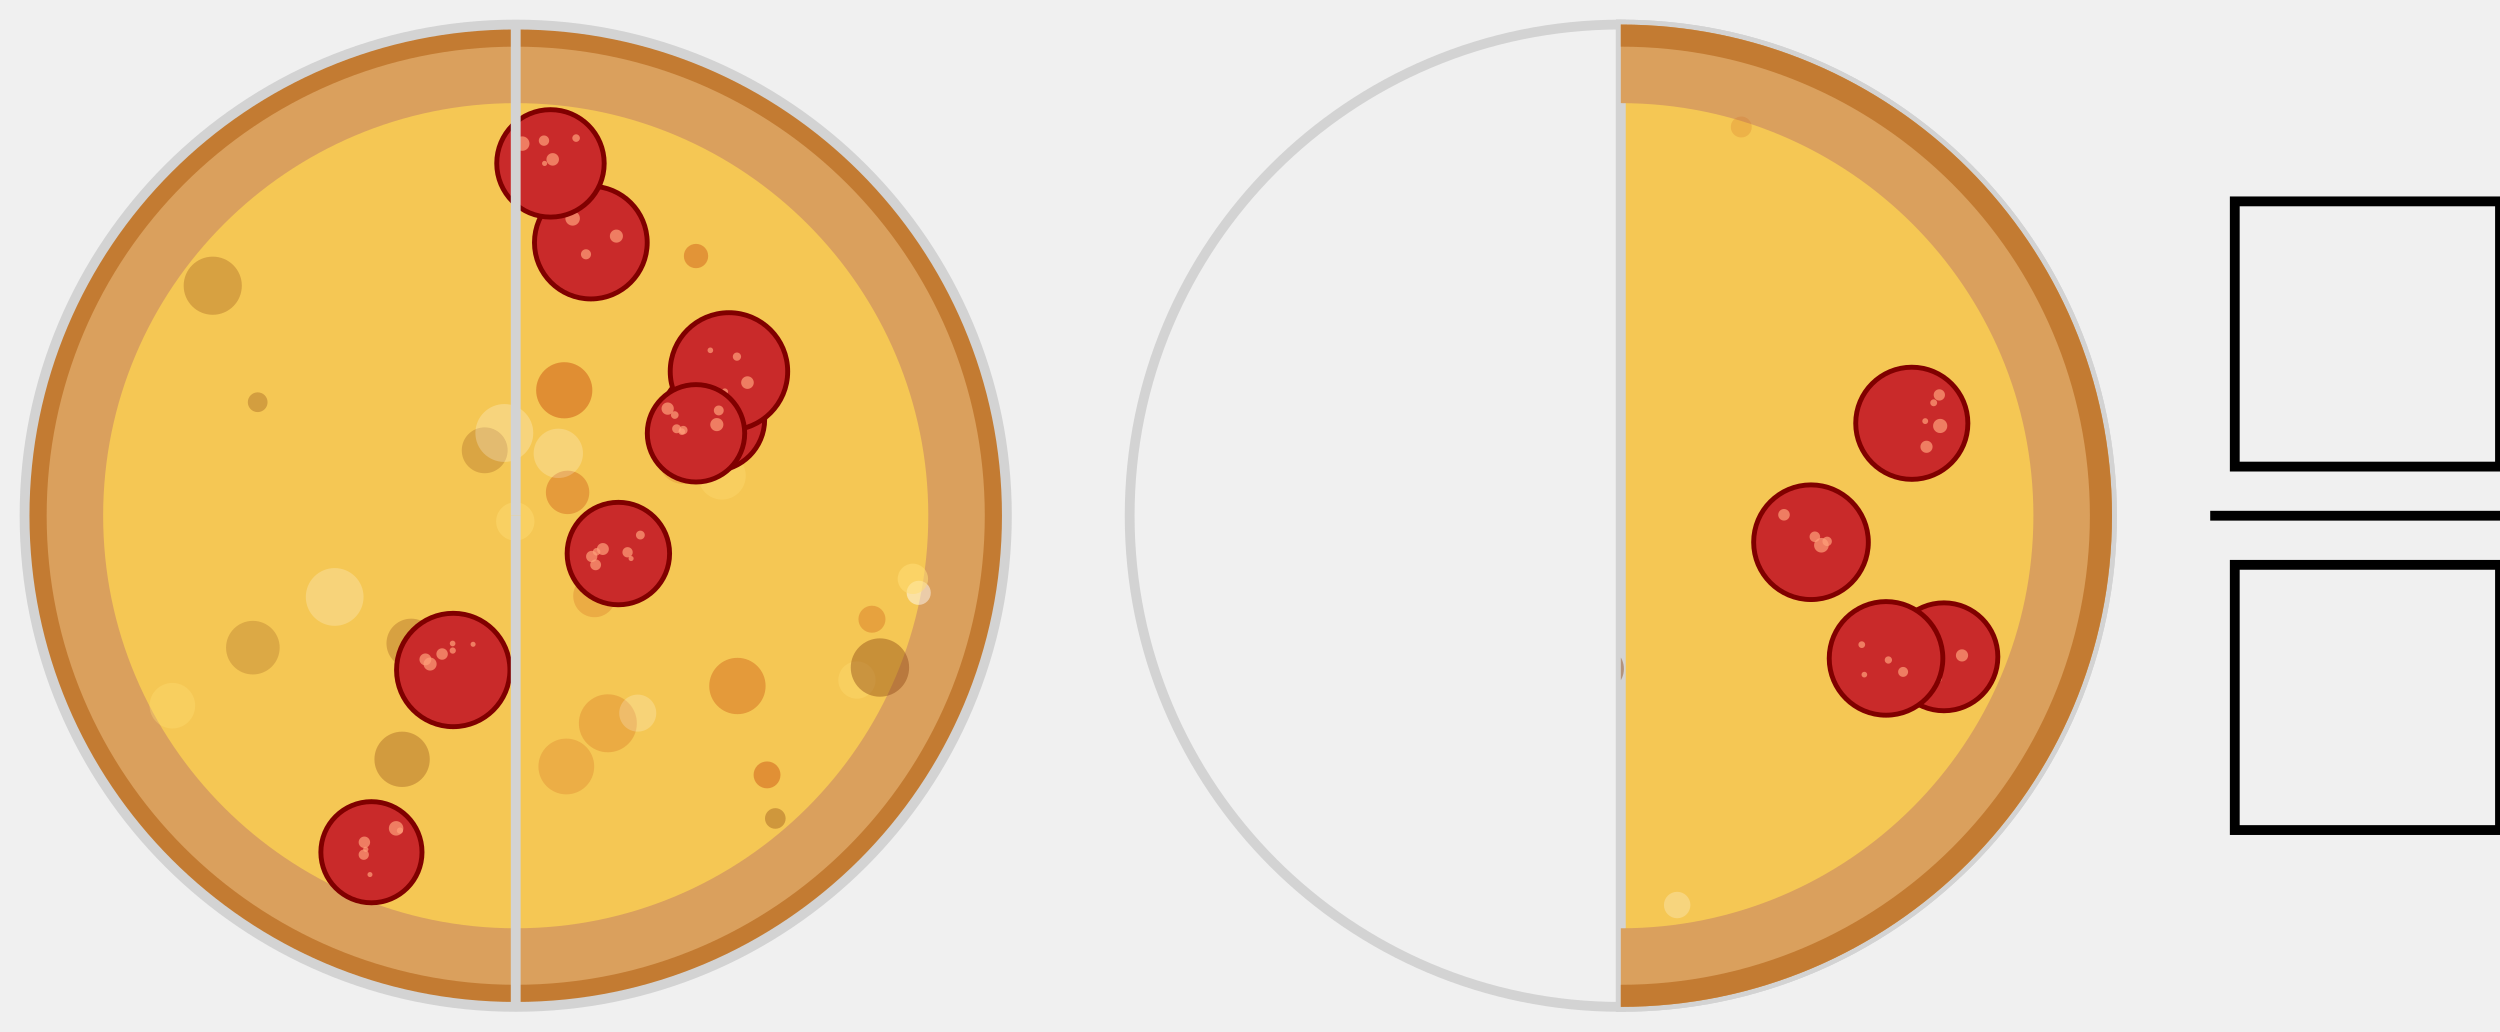
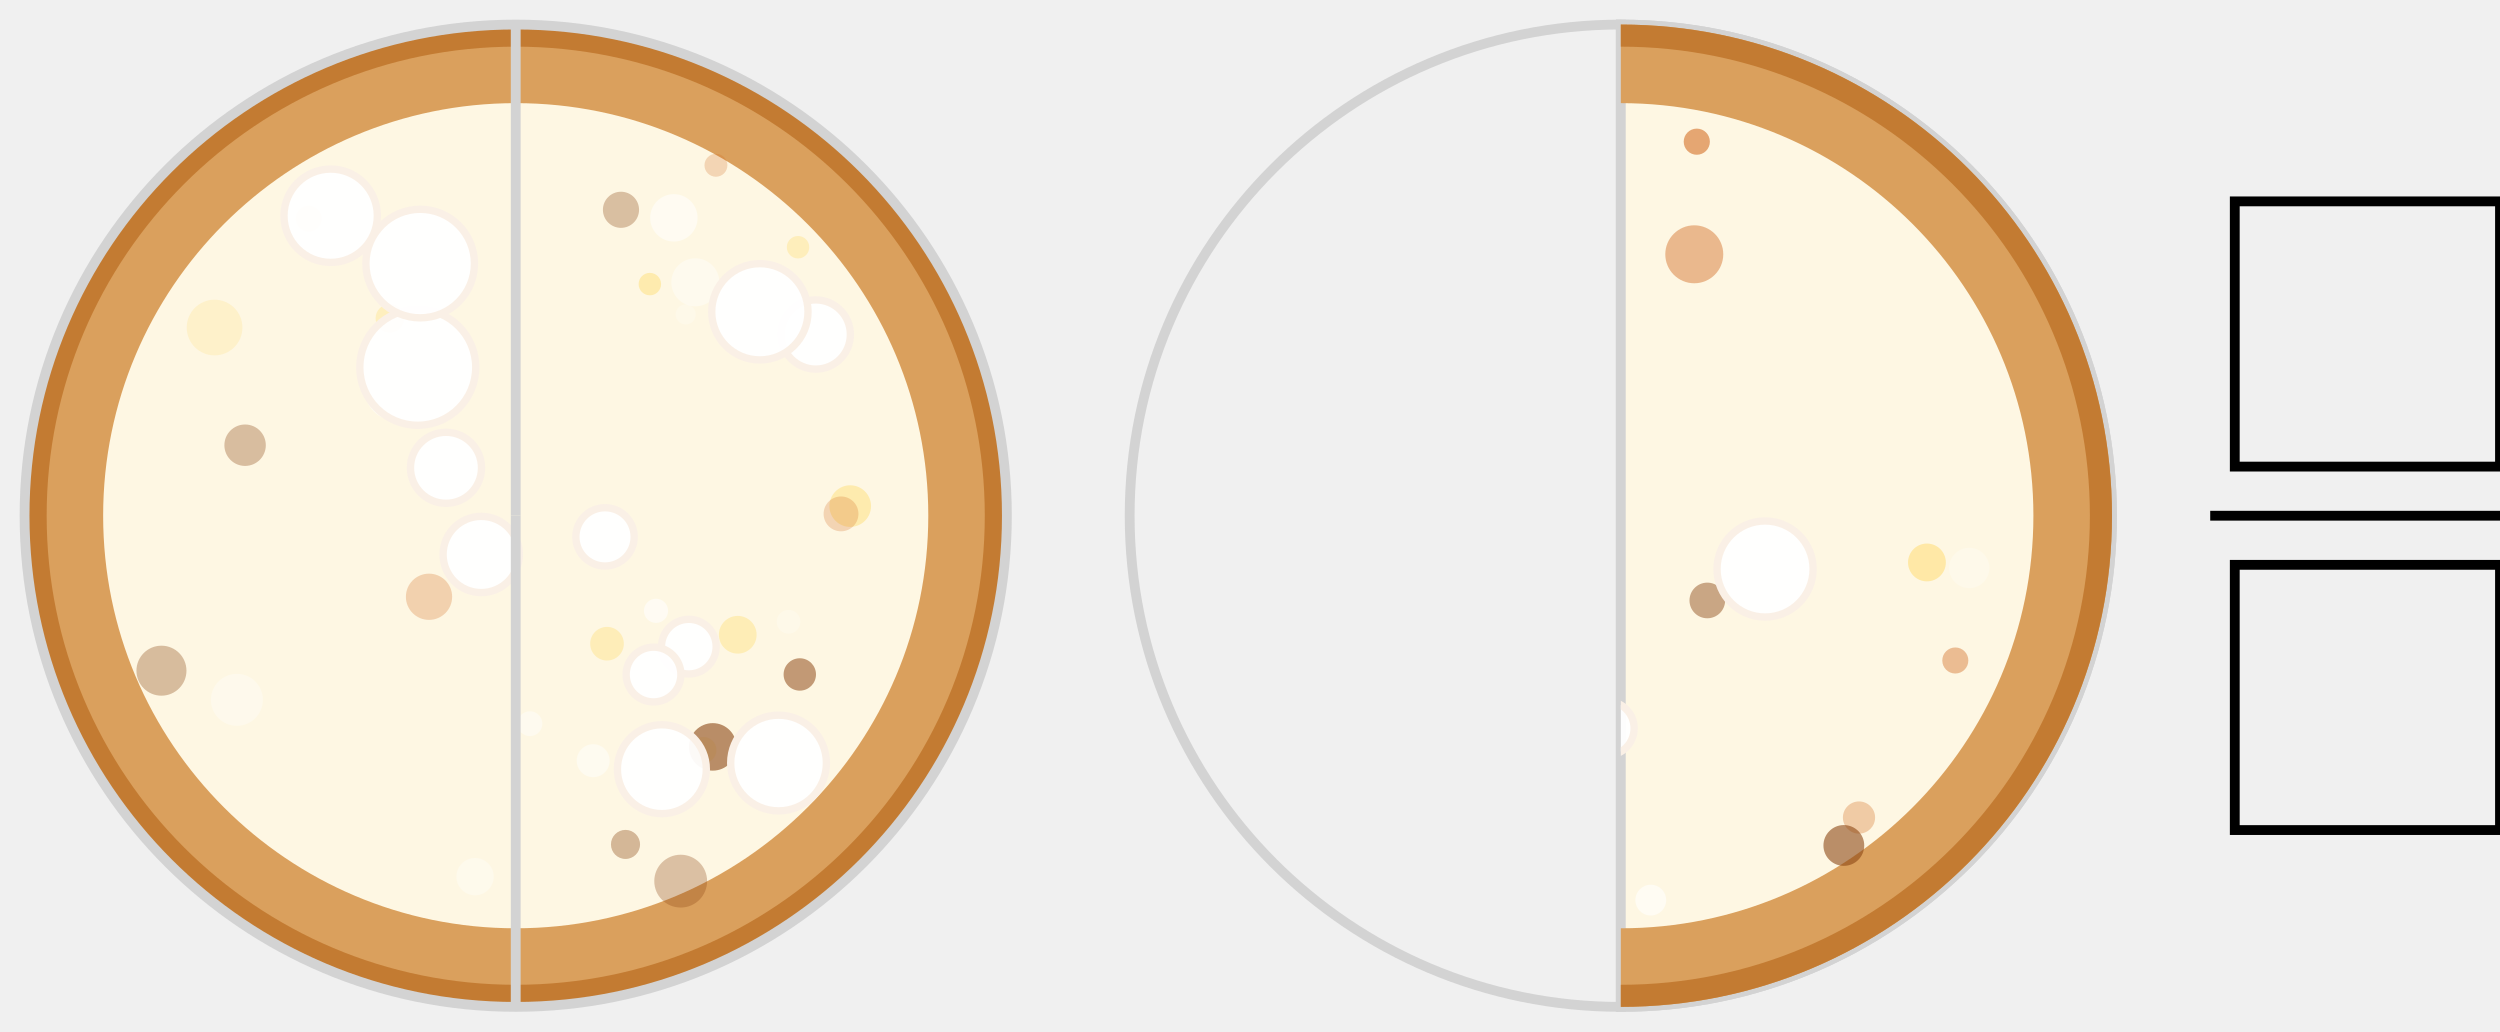
<svg xmlns="http://www.w3.org/2000/svg" xmlns:xlink="http://www.w3.org/1999/xlink" width="509.0" height="210.0">
  <svg x="0.0" y="0.0" width="210.0" height="210.0" viewBox="0 0 210 210">
    <defs>
-       <clipPath id="clip-4527437856-4473278288">
+       <clipPath id="clip-4564809760-4551474000">
        <circle cx="105.0" cy="105.0" r="100" fill="none" />
      </clipPath>
    </defs>
    <g>
-       <circle cx="105.0" cy="105.0" r="100" fill="#F5C754" />
-       <use xlink:href="#clip-4527437856-4473278288" />
-       <g clip-path="url(#clip-4527437856-4473278288)">
+       <circle cx="105.0" cy="105.0" r="100" fill="#FEF7E3" />
+       <use xlink:href="#clip-4564809760-4551474000" />
+       <g clip-path="url(#clip-4564809760-4551474000)">
        <circle cx="105.0" cy="105.0" r="92" stroke="#DAA05D" stroke-width="16" fill="none" />
        <circle cx="105.0" cy="105.0" r="98" stroke="#C37B32" stroke-width="5" fill="none" />
-         <circle cx="174.473" cy="138.455" r="3.792" fill="#FFDE75" fill-opacity="0.334" />
-         <circle cx="104.914" cy="106.17" r="3.897" fill="#FFDE75" fill-opacity="0.421" />
-         <circle cx="81.867" cy="154.597" r="5.636" fill="#8B4513" fill-opacity="0.331" />
-         <circle cx="139.079" cy="93.502" r="5.025" fill="#D2691E" fill-opacity="0.238" />
-         <circle cx="68.141" cy="121.54" r="5.879" fill="#FFFFFF" fill-opacity="0.222" />
-         <circle cx="51.482" cy="131.864" r="5.46" fill="#8B4513" fill-opacity="0.228" />
-         <circle cx="98.685" cy="91.683" r="4.672" fill="#8B4513" fill-opacity="0.256" />
-         <circle cx="114.879" cy="79.462" r="5.721" fill="#D2691E" fill-opacity="0.597" />
-         <circle cx="115.301" cy="156.056" r="5.679" fill="#D2691E" fill-opacity="0.269" />
-         <circle cx="123.761" cy="147.262" r="5.905" fill="#D2691E" fill-opacity="0.296" />
-         <circle cx="146.992" cy="96.865" r="4.842" fill="#FFDE75" fill-opacity="0.326" />
-         <circle cx="177.532" cy="126.071" r="2.754" fill="#D2691E" fill-opacity="0.392" />
-         <circle cx="115.561" cy="100.254" r="4.421" fill="#D2691E" fill-opacity="0.465" />
-         <circle cx="129.846" cy="145.189" r="3.77" fill="#FFFFFF" fill-opacity="0.21" />
-         <circle cx="43.316" cy="58.172" r="5.922" fill="#8B4513" fill-opacity="0.288" />
-         <circle cx="187.051" cy="120.698" r="2.46" fill="#FFFFFF" fill-opacity="0.466" />
-         <circle cx="121.047" cy="121.327" r="4.341" fill="#D2691E" fill-opacity="0.283" />
-         <circle cx="156.169" cy="157.769" r="2.74" fill="#D2691E" fill-opacity="0.578" />
-         <circle cx="147.554" cy="74.867" r="5.319" fill="#D2691E" fill-opacity="0.202" />
-         <circle cx="141.709" cy="52.129" r="2.477" fill="#D2691E" fill-opacity="0.538" />
-         <circle cx="35.095" cy="143.678" r="4.639" fill="#FFDE75" fill-opacity="0.335" />
-         <circle cx="157.854" cy="166.639" r="2.102" fill="#8B4513" fill-opacity="0.367" />
-         <circle cx="179.155" cy="135.91" r="5.943" fill="#8B4513" fill-opacity="0.425" />
-         <circle cx="150.139" cy="139.67" r="5.738" fill="#D2691E" fill-opacity="0.477" />
-         <circle cx="52.465" cy="81.892" r="2.011" fill="#8B4513" fill-opacity="0.314" />
-         <circle cx="113.674" cy="92.302" r="5.024" fill="#FFFFFF" fill-opacity="0.208" />
-         <circle cx="76.677" cy="174.53" r="5.937" fill="#FFFFFF" fill-opacity="0.548" />
-         <circle cx="102.681" cy="88.157" r="5.891" fill="#FFFFFF" fill-opacity="0.242" />
-         <circle cx="83.715" cy="130.988" r="5.03" fill="#8B4513" fill-opacity="0.288" />
-         <circle cx="185.863" cy="117.852" r="3.094" fill="#FFDE75" fill-opacity="0.551" />
-         <circle cx="145.191" cy="85.381" r="10.495" fill="#C92A2A" stroke="#800000" stroke-width="1" />
-         <circle cx="146.765" cy="83.014" r="0.645" fill="#FFA07A" fill-opacity="0.7" />
-         <circle cx="142.351" cy="88.443" r="0.947" fill="#FFA07A" fill-opacity="0.7" />
-         <circle cx="145.108" cy="81.798" r="1.489" fill="#FFA07A" fill-opacity="0.7" />
-         <circle cx="144.095" cy="87.743" r="0.801" fill="#FFA07A" fill-opacity="0.7" />
-         <circle cx="142.782" cy="90.496" r="1.393" fill="#FFA07A" fill-opacity="0.7" />
-         <circle cx="141.664" cy="80.455" r="1.085" fill="#FFA07A" fill-opacity="0.7" />
-         <circle cx="140.119" cy="90.886" r="0.555" fill="#FFA07A" fill-opacity="0.7" />
-         <circle cx="120.295" cy="49.388" r="11.476" fill="#C92A2A" stroke="#800000" stroke-width="1" />
-         <circle cx="125.499" cy="48.072" r="1.333" fill="#FFA07A" fill-opacity="0.7" />
-         <circle cx="116.588" cy="44.462" r="1.48" fill="#FFA07A" fill-opacity="0.7" />
-         <circle cx="119.309" cy="51.773" r="1.029" fill="#FFA07A" fill-opacity="0.7" />
-         <circle cx="75.624" cy="173.513" r="10.296" fill="#C92A2A" stroke="#800000" stroke-width="1" />
-         <circle cx="74.472" cy="172.923" r="0.539" fill="#FFA07A" fill-opacity="0.7" />
-         <circle cx="80.65" cy="168.652" r="1.48" fill="#FFA07A" fill-opacity="0.7" />
-         <circle cx="81.435" cy="169.109" r="0.634" fill="#FFA07A" fill-opacity="0.7" />
-         <circle cx="74.06" cy="174.021" r="1.046" fill="#FFA07A" fill-opacity="0.7" />
-         <circle cx="75.326" cy="178.06" r="0.514" fill="#FFA07A" fill-opacity="0.7" />
-         <circle cx="74.188" cy="171.489" r="1.169" fill="#FFA07A" fill-opacity="0.7" />
-         <circle cx="125.897" cy="112.703" r="10.429" fill="#C92A2A" stroke="#800000" stroke-width="1" />
-         <circle cx="127.774" cy="112.445" r="1.05" fill="#FFA07A" fill-opacity="0.7" />
-         <circle cx="122.746" cy="111.78" r="1.219" fill="#FFA07A" fill-opacity="0.7" />
-         <circle cx="120.473" cy="113.298" r="1.149" fill="#FFA07A" fill-opacity="0.7" />
-         <circle cx="121.269" cy="114.998" r="1.104" fill="#FFA07A" fill-opacity="0.7" />
-         <circle cx="121.464" cy="112.34" r="0.764" fill="#FFA07A" fill-opacity="0.7" />
-         <circle cx="128.492" cy="113.716" r="0.521" fill="#FFA07A" fill-opacity="0.7" />
-         <circle cx="130.377" cy="108.939" r="0.901" fill="#FFA07A" fill-opacity="0.7" />
-         <circle cx="92.28" cy="136.409" r="11.542" fill="#C92A2A" stroke="#800000" stroke-width="1" />
-         <circle cx="92.152" cy="131.013" r="0.579" fill="#FFA07A" fill-opacity="0.7" />
-         <circle cx="86.613" cy="134.256" r="1.213" fill="#FFA07A" fill-opacity="0.7" />
-         <circle cx="92.178" cy="132.454" r="0.638" fill="#FFA07A" fill-opacity="0.7" />
-         <circle cx="96.321" cy="131.177" r="0.518" fill="#FFA07A" fill-opacity="0.7" />
-         <circle cx="87.57" cy="135.2" r="1.331" fill="#FFA07A" fill-opacity="0.7" />
-         <circle cx="90.012" cy="133.158" r="1.168" fill="#FFA07A" fill-opacity="0.7" />
-         <circle cx="148.415" cy="75.62" r="11.958" fill="#C92A2A" stroke="#800000" stroke-width="1" />
-         <circle cx="150.042" cy="72.612" r="0.84" fill="#FFA07A" fill-opacity="0.7" />
-         <circle cx="142.927" cy="81.574" r="0.691" fill="#FFA07A" fill-opacity="0.7" />
-         <circle cx="152.184" cy="77.897" r="1.286" fill="#FFA07A" fill-opacity="0.7" />
-         <circle cx="147.581" cy="79.728" r="0.652" fill="#FFA07A" fill-opacity="0.7" />
-         <circle cx="144.628" cy="71.324" r="0.576" fill="#FFA07A" fill-opacity="0.7" />
-         <circle cx="141.704" cy="88.222" r="9.915" fill="#C92A2A" stroke="#800000" stroke-width="1" />
-         <circle cx="135.938" cy="83.194" r="1.252" fill="#FFA07A" fill-opacity="0.7" />
-         <circle cx="145.945" cy="86.448" r="1.338" fill="#FFA07A" fill-opacity="0.7" />
-         <circle cx="137.761" cy="87.3" r="0.912" fill="#FFA07A" fill-opacity="0.7" />
-         <circle cx="138.801" cy="87.879" r="0.681" fill="#FFA07A" fill-opacity="0.7" />
-         <circle cx="137.385" cy="84.504" r="0.779" fill="#FFA07A" fill-opacity="0.7" />
-         <circle cx="146.343" cy="83.569" r="1.007" fill="#FFA07A" fill-opacity="0.7" />
-         <circle cx="139.114" cy="87.58" r="0.874" fill="#FFA07A" fill-opacity="0.7" />
-         <circle cx="112.075" cy="33.264" r="10.937" fill="#C92A2A" stroke="#800000" stroke-width="1" />
-         <circle cx="112.53" cy="32.447" r="1.278" fill="#FFA07A" fill-opacity="0.7" />
-         <circle cx="110.755" cy="28.632" r="1.055" fill="#FFA07A" fill-opacity="0.7" />
-         <circle cx="106.328" cy="29.238" r="1.474" fill="#FFA07A" fill-opacity="0.7" />
-         <circle cx="110.882" cy="33.273" r="0.528" fill="#FFA07A" fill-opacity="0.7" />
-         <circle cx="117.295" cy="28.114" r="0.773" fill="#FFA07A" fill-opacity="0.7" />
+         <circle cx="132.311" cy="57.843" r="2.286" fill="#FFDE75" fill-opacity="0.486" />
+         <circle cx="160.548" cy="126.595" r="2.41" fill="#FFFFFF" fill-opacity="0.233" />
+         <circle cx="62.857" cy="44.515" r="2.633" fill="#FFDE75" fill-opacity="0.251" />
+         <circle cx="138.589" cy="179.399" r="5.379" fill="#8B4513" fill-opacity="0.302" />
+         <circle cx="127.35" cy="171.924" r="2.96" fill="#8B4513" fill-opacity="0.363" />
+         <circle cx="162.48" cy="50.334" r="2.286" fill="#FFDE75" fill-opacity="0.363" />
+         <circle cx="143.222" cy="152.701" r="2.65" fill="#FFDE75" fill-opacity="0.229" />
+         <circle cx="141.572" cy="57.479" r="4.89" fill="#FFFFFF" fill-opacity="0.384" />
+         <circle cx="91.301" cy="71.549" r="3.181" fill="#FFFFFF" fill-opacity="0.486" />
+         <circle cx="87.348" cy="121.503" r="4.709" fill="#D2691E" fill-opacity="0.268" />
+         <circle cx="133.562" cy="124.364" r="2.464" fill="#FFFFFF" fill-opacity="0.556" />
+         <circle cx="79.363" cy="64.805" r="2.895" fill="#FFDE75" fill-opacity="0.342" />
+         <circle cx="145.763" cy="33.649" r="2.335" fill="#D2691E" fill-opacity="0.241" />
+         <circle cx="137.2" cy="44.354" r="4.829" fill="#FFFFFF" fill-opacity="0.527" />
+         <circle cx="150.206" cy="129.237" r="3.841" fill="#FFDE75" fill-opacity="0.41" />
+         <circle cx="32.872" cy="136.552" r="5.091" fill="#8B4513" fill-opacity="0.334" />
+         <circle cx="139.61" cy="64.016" r="2.052" fill="#FFFFFF" fill-opacity="0.204" />
+         <circle cx="43.687" cy="66.688" r="5.672" fill="#FFDE75" fill-opacity="0.219" />
+         <circle cx="145.119" cy="152.066" r="4.837" fill="#8B4513" fill-opacity="0.594" />
+         <circle cx="120.774" cy="154.878" r="3.359" fill="#FFFFFF" fill-opacity="0.448" />
+         <circle cx="49.902" cy="90.645" r="4.218" fill="#8B4513" fill-opacity="0.327" />
+         <circle cx="80.307" cy="79.598" r="5.937" fill="#FFFFFF" fill-opacity="0.519" />
+         <circle cx="126.432" cy="42.714" r="3.678" fill="#8B4513" fill-opacity="0.32" />
+         <circle cx="173.106" cy="103.042" r="4.237" fill="#FFDE75" fill-opacity="0.484" />
+         <circle cx="123.588" cy="131.059" r="3.426" fill="#FFDE75" fill-opacity="0.394" />
+         <circle cx="171.232" cy="104.629" r="3.548" fill="#D2691E" fill-opacity="0.245" />
+         <circle cx="162.838" cy="137.319" r="3.298" fill="#8B4513" fill-opacity="0.524" />
+         <circle cx="96.723" cy="178.485" r="3.802" fill="#FFFFFF" fill-opacity="0.32" />
+         <circle cx="48.234" cy="142.486" r="5.293" fill="#FFFFFF" fill-opacity="0.31" />
+         <circle cx="107.892" cy="147.343" r="2.529" fill="#FFFFFF" fill-opacity="0.419" />
+         <circle cx="67.324" cy="43.926" r="9.504" fill="#FFFFFF" fill-opacity="0.95" stroke="#FAF0E6" stroke-width="1.5" />
+         <circle cx="85.057" cy="74.783" r="11.804" fill="#FFFFFF" fill-opacity="0.95" stroke="#FAF0E6" stroke-width="1.5" />
+         <circle cx="158.512" cy="155.353" r="9.743" fill="#FFFFFF" fill-opacity="0.95" stroke="#FAF0E6" stroke-width="1.5" />
+         <circle cx="134.755" cy="156.609" r="9.051" fill="#FFFFFF" fill-opacity="0.95" stroke="#FAF0E6" stroke-width="1.5" />
+         <circle cx="90.805" cy="95.245" r="7.231" fill="#FFFFFF" fill-opacity="0.95" stroke="#FAF0E6" stroke-width="1.5" />
+         <circle cx="166.092" cy="68.106" r="7.046" fill="#FFFFFF" fill-opacity="0.95" stroke="#FAF0E6" stroke-width="1.5" />
+         <circle cx="85.548" cy="53.661" r="11.052" fill="#FFFFFF" fill-opacity="0.95" stroke="#FAF0E6" stroke-width="1.5" />
+         <circle cx="123.181" cy="109.305" r="5.937" fill="#FFFFFF" fill-opacity="0.95" stroke="#FAF0E6" stroke-width="1.5" />
+         <circle cx="140.244" cy="131.657" r="5.566" fill="#FFFFFF" fill-opacity="0.95" stroke="#FAF0E6" stroke-width="1.5" />
+         <circle cx="97.975" cy="112.892" r="7.76" fill="#FFFFFF" fill-opacity="0.95" stroke="#FAF0E6" stroke-width="1.5" />
+         <circle cx="154.71" cy="63.479" r="9.803" fill="#FFFFFF" fill-opacity="0.95" stroke="#FAF0E6" stroke-width="1.5" />
+         <circle cx="133.057" cy="137.337" r="5.575" fill="#FFFFFF" fill-opacity="0.95" stroke="#FAF0E6" stroke-width="1.5" />
      </g>
      <path d="M105.0,105.0 L105.0,5.0" stroke="lightgray" stroke-width="2" />
      <path d="M105.0,105.0 L105.0,205.0" stroke="lightgray" stroke-width="2" />
      <circle cx="105.0" cy="105.0" r="100" fill="none" stroke="lightgray" stroke-width="2" />
    </g>
  </svg>
  <svg x="225.0" y="0.0" width="284.0" height="210.0" viewBox="0 0 284.0 210">
    <defs>
-       <clipPath id="clip-4524859920-4473443536">
+       <clipPath id="clip-4562231824-4510630480">
        <path d="M105.0,105.0 L105.0,5.0 A100,100,0,0,1,105.0,205.0 Z" fill="none" />
      </clipPath>
    </defs>
    <g>
      <path d="M105.0,105.0 L105.0,5.0 A100,100,0,0,1,105.0,205.0 Z" fill="none" stroke="lightgray" stroke-width="2" />
      <path d="M105.0,105.0 L105.0,205.0 A100,100,0,0,1,105,5.0 Z" fill="none" stroke="lightgray" stroke-width="2" />
-       <path d="M105.0,105.0 L105.0,5.0 A100,100,0,0,1,105.0,205.0 Z" fill="#F5C754" stroke="lightgray" stroke-width="2" />
-       <use xlink:href="#clip-4524859920-4473443536" />
-       <g clip-path="url(#clip-4524859920-4473443536)">
+       <path d="M105.0,105.0 L105.0,5.0 A100,100,0,0,1,105.0,205.0 Z" fill="#FEF7E3" stroke="lightgray" stroke-width="2" />
+       <use xlink:href="#clip-4562231824-4510630480" />
+       <g clip-path="url(#clip-4562231824-4510630480)">
        <circle cx="105.0" cy="105.0" r="92" stroke="#DAA05D" stroke-width="16" fill="none" />
        <circle cx="105.0" cy="105.0" r="98" stroke="#C37B32" stroke-width="5" fill="none" />
-         <circle cx="47.765" cy="53.901" r="2.459" fill="#FFDE75" fill-opacity="0.323" />
-         <circle cx="129.525" cy="25.859" r="2.137" fill="#D2691E" fill-opacity="0.22" />
-         <circle cx="101.061" cy="136.177" r="4.57" fill="#8B4513" fill-opacity="0.444" />
-         <circle cx="85.089" cy="28.767" r="4.406" fill="#D2691E" fill-opacity="0.456" />
-         <circle cx="83.387" cy="95.292" r="5.401" fill="#FFDE75" fill-opacity="0.253" />
-         <circle cx="44.358" cy="147.414" r="2.09" fill="#FFDE75" fill-opacity="0.419" />
-         <circle cx="27.378" cy="93.158" r="5.349" fill="#FFFFFF" fill-opacity="0.438" />
-         <circle cx="73.944" cy="182.924" r="5.442" fill="#FFDE75" fill-opacity="0.286" />
-         <circle cx="24.381" cy="116.624" r="2.719" fill="#8B4513" fill-opacity="0.409" />
-         <circle cx="56.826" cy="63.177" r="5.3" fill="#D2691E" fill-opacity="0.423" />
-         <circle cx="48.106" cy="46.469" r="5.284" fill="#8B4513" fill-opacity="0.405" />
-         <circle cx="27.201" cy="137.059" r="2.246" fill="#8B4513" fill-opacity="0.589" />
-         <circle cx="78.115" cy="129.68" r="3.964" fill="#FFFFFF" fill-opacity="0.236" />
-         <circle cx="91.053" cy="88.274" r="5.493" fill="#D2691E" fill-opacity="0.375" />
-         <circle cx="116.47" cy="184.264" r="2.694" fill="#FFFFFF" fill-opacity="0.244" />
-         <circle cx="170.776" cy="133.725" r="10.985" fill="#C92A2A" stroke="#800000" stroke-width="1" />
-         <circle cx="166.022" cy="130.623" r="0.756" fill="#FFA07A" fill-opacity="0.7" />
-         <circle cx="174.464" cy="133.442" r="1.241" fill="#FFA07A" fill-opacity="0.7" />
-         <circle cx="167.23" cy="130.388" r="0.845" fill="#FFA07A" fill-opacity="0.7" />
-         <circle cx="169.572" cy="138.266" r="0.766" fill="#FFA07A" fill-opacity="0.7" />
-         <circle cx="164.242" cy="86.181" r="11.416" fill="#C92A2A" stroke="#800000" stroke-width="1" />
-         <circle cx="167.237" cy="90.964" r="1.238" fill="#FFA07A" fill-opacity="0.7" />
-         <circle cx="166.977" cy="85.738" r="0.601" fill="#FFA07A" fill-opacity="0.7" />
-         <circle cx="170.021" cy="86.724" r="1.446" fill="#FFA07A" fill-opacity="0.7" />
-         <circle cx="169.847" cy="80.407" r="1.152" fill="#FFA07A" fill-opacity="0.7" />
-         <circle cx="168.699" cy="82.009" r="0.707" fill="#FFA07A" fill-opacity="0.7" />
-         <circle cx="158.995" cy="134.048" r="11.565" fill="#C92A2A" stroke="#800000" stroke-width="1" />
-         <circle cx="154.056" cy="131.252" r="0.689" fill="#FFA07A" fill-opacity="0.7" />
-         <circle cx="159.469" cy="134.373" r="0.745" fill="#FFA07A" fill-opacity="0.7" />
-         <circle cx="162.473" cy="136.8" r="1.015" fill="#FFA07A" fill-opacity="0.7" />
-         <circle cx="154.579" cy="137.356" r="0.58" fill="#FFA07A" fill-opacity="0.7" />
-         <circle cx="143.718" cy="110.395" r="11.674" fill="#C92A2A" stroke="#800000" stroke-width="1" />
-         <circle cx="145.835" cy="111.01" r="1.492" fill="#FFA07A" fill-opacity="0.7" />
-         <circle cx="144.503" cy="109.285" r="1.076" fill="#FFA07A" fill-opacity="0.7" />
-         <circle cx="138.222" cy="104.811" r="1.179" fill="#FFA07A" fill-opacity="0.7" />
-         <circle cx="147.008" cy="110.223" r="0.958" fill="#FFA07A" fill-opacity="0.7" />
+         <circle cx="39.614" cy="61.812" r="2.214" fill="#FFDE75" fill-opacity="0.418" />
+         <circle cx="94.184" cy="24.573" r="2.254" fill="#8B4513" fill-opacity="0.222" />
+         <circle cx="153.493" cy="166.45" r="3.277" fill="#D2691E" fill-opacity="0.314" />
+         <circle cx="167.324" cy="114.517" r="3.85" fill="#FFDE75" fill-opacity="0.555" />
+         <circle cx="120.467" cy="28.847" r="2.663" fill="#D2691E" fill-opacity="0.573" />
+         <circle cx="119.955" cy="51.774" r="5.902" fill="#D2691E" fill-opacity="0.434" />
+         <circle cx="175.937" cy="115.636" r="4.112" fill="#FFFFFF" fill-opacity="0.237" />
+         <circle cx="64.448" cy="135.72" r="2.066" fill="#8B4513" fill-opacity="0.55" />
+         <circle cx="111.098" cy="183.265" r="3.137" fill="#FFFFFF" fill-opacity="0.58" />
+         <circle cx="150.405" cy="172.135" r="4.154" fill="#8B4513" fill-opacity="0.593" />
+         <circle cx="92.247" cy="101.153" r="2.477" fill="#8B4513" fill-opacity="0.246" />
+         <circle cx="122.61" cy="122.252" r="3.629" fill="#8B4513" fill-opacity="0.457" />
+         <circle cx="101.134" cy="64.541" r="2.807" fill="#D2691E" fill-opacity="0.411" />
+         <circle cx="173.102" cy="134.476" r="2.653" fill="#D2691E" fill-opacity="0.407" />
+         <circle cx="100.131" cy="162.564" r="4.642" fill="#8B4513" fill-opacity="0.281" />
+         <circle cx="91.484" cy="94.978" r="5.25" fill="#FFFFFF" fill-opacity="0.95" stroke="#FAF0E6" stroke-width="1.5" />
+         <circle cx="134.367" cy="115.85" r="9.781" fill="#FFFFFF" fill-opacity="0.95" stroke="#FAF0E6" stroke-width="1.5" />
+         <circle cx="51.683" cy="88.645" r="7.433" fill="#FFFFFF" fill-opacity="0.95" stroke="#FAF0E6" stroke-width="1.5" />
+         <circle cx="74.268" cy="35.34" r="7.16" fill="#FFFFFF" fill-opacity="0.95" stroke="#FAF0E6" stroke-width="1.5" />
+         <circle cx="102.179" cy="148.289" r="5.53" fill="#FFFFFF" fill-opacity="0.95" stroke="#FAF0E6" stroke-width="1.5" />
+         <circle cx="66.906" cy="98.254" r="6.243" fill="#FFFFFF" fill-opacity="0.95" stroke="#FAF0E6" stroke-width="1.5" />
      </g>
      <rect x="230.0" y="41.0" width="54.0" height="54.0" fill="none" stroke="black" stroke-width="2" />
      <rect x="230.0" y="115.0" width="54.0" height="54.0" fill="none" stroke="black" stroke-width="2" />
      <path d="M225.0,105.0 L289.0,105.0" stroke="black" stroke-width="2" />
    </g>
  </svg>
</svg>
